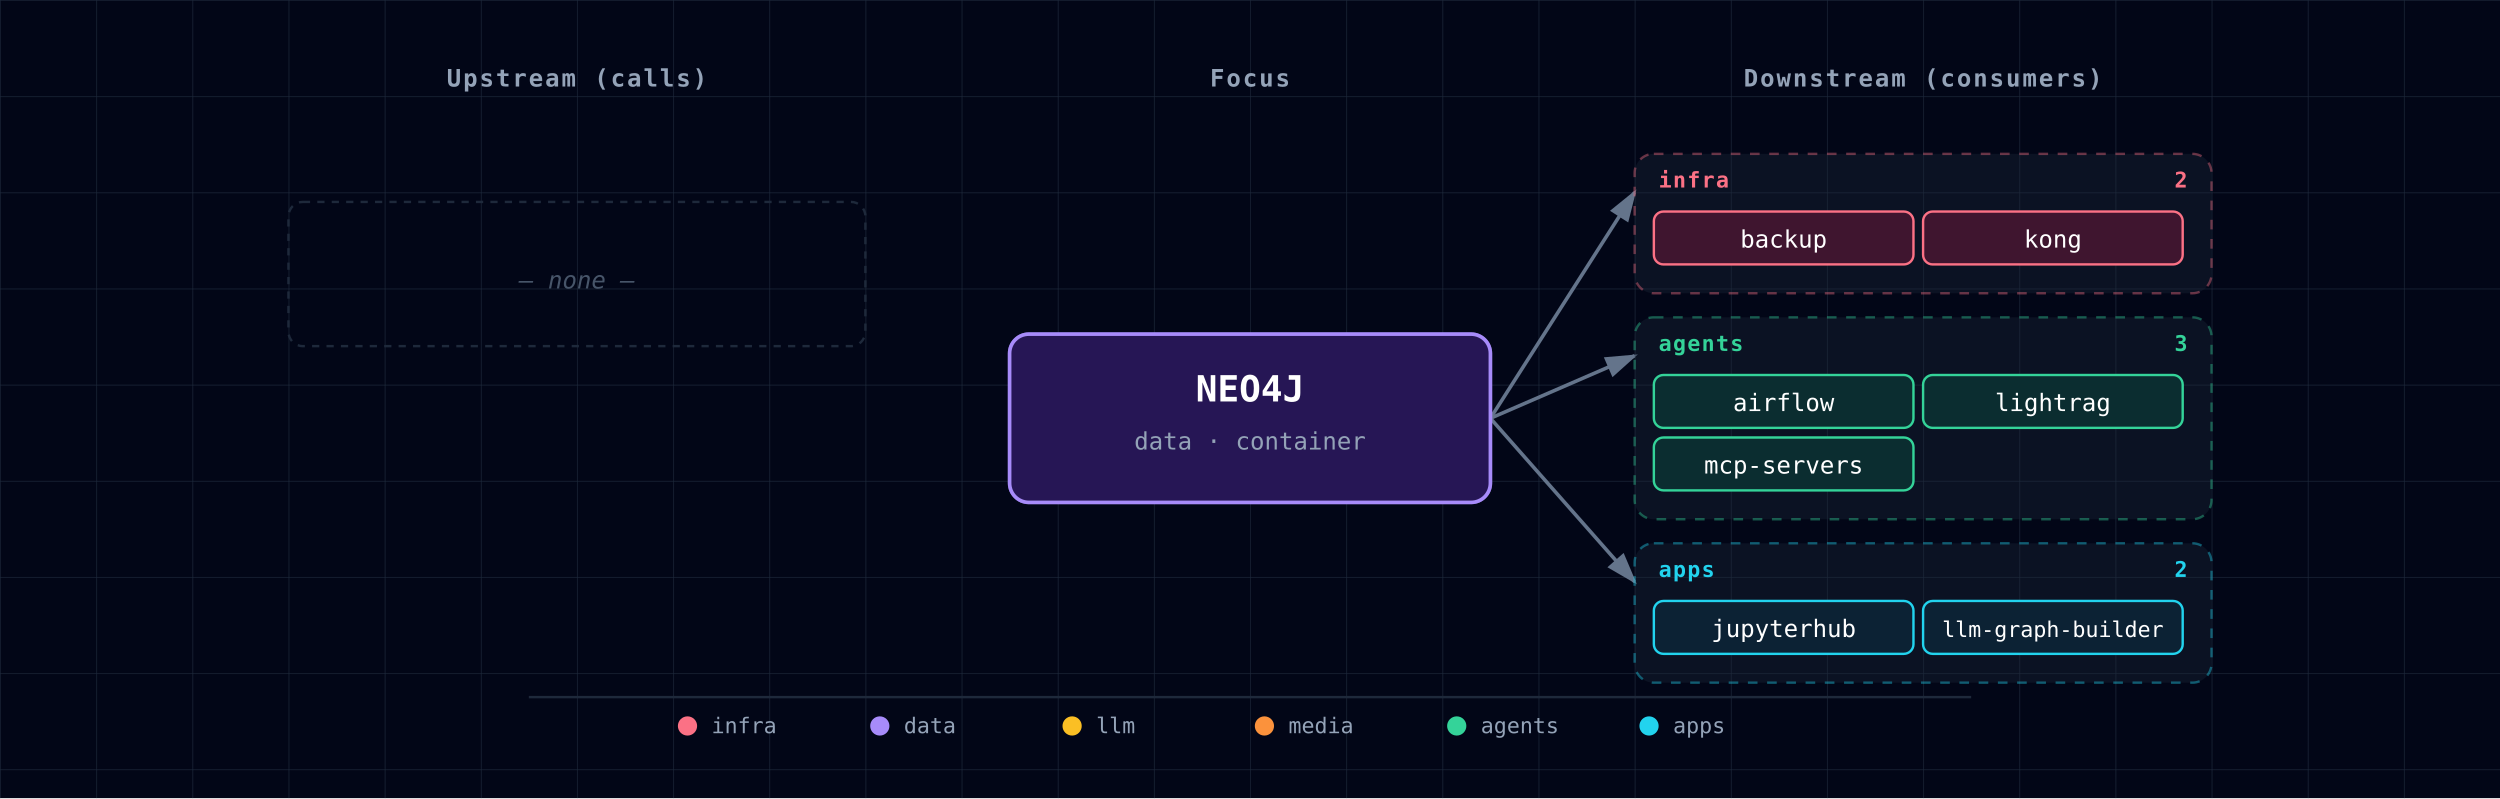
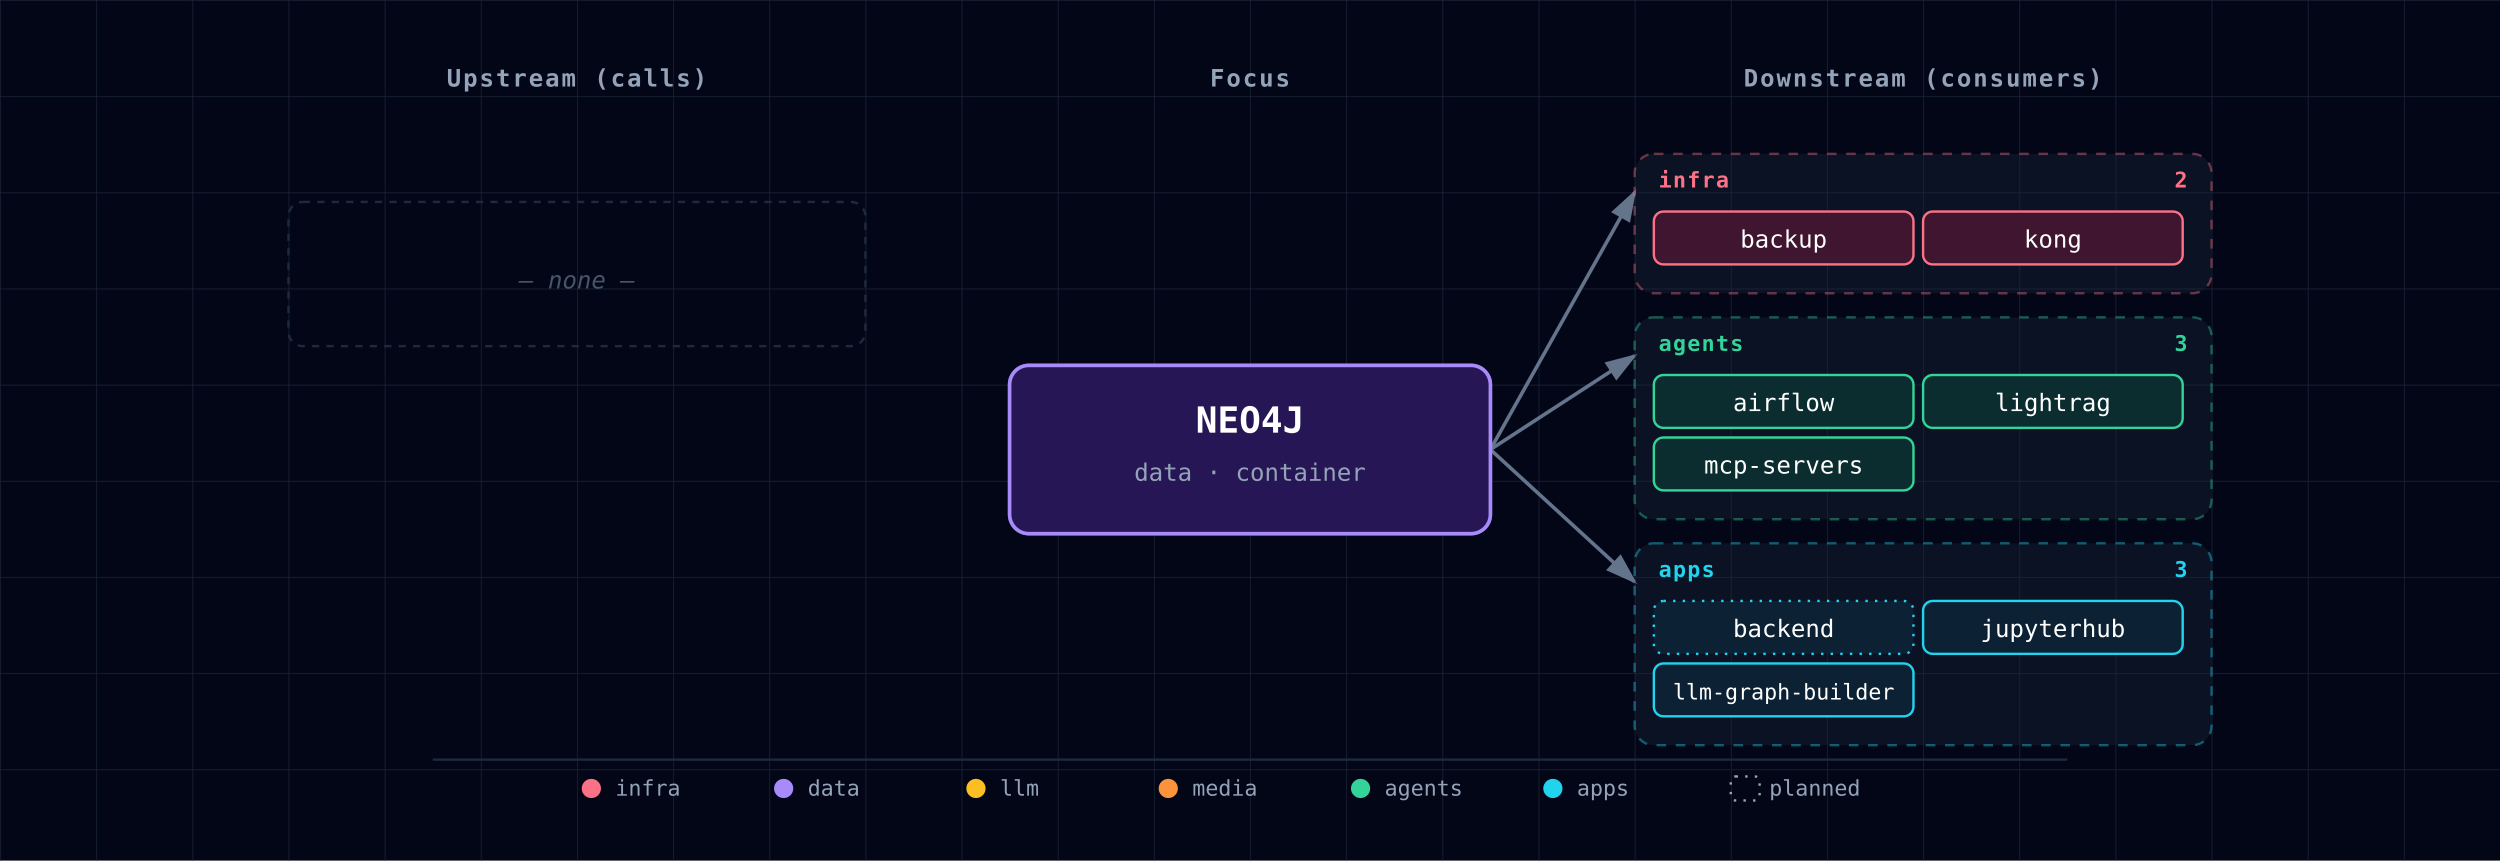
- <svg xmlns="http://www.w3.org/2000/svg" viewBox="0 0 1040 332" font-family="'JetBrains Mono', 'Fira Code', Menlo, Consolas, monospace">
+ <svg xmlns="http://www.w3.org/2000/svg" viewBox="0 0 1040 358" font-family="'JetBrains Mono', 'Fira Code', Menlo, Consolas, monospace">
  <defs>
    <pattern id="grid" width="40" height="40" patternUnits="userSpaceOnUse">
      <path d="M 40 0 L 0 0 0 40" fill="none" stroke="#1e293b" stroke-width="0.5" />
    </pattern>
    <marker id="arrowhead" markerWidth="9" markerHeight="6" refX="8" refY="3" orient="auto">
      <polygon points="0 0, 9 3, 0 6" fill="#64748b" />
    </marker>
    <filter id="focus-glow" x="-50%" y="-50%" width="200%" height="200%">
      <feGaussianBlur in="SourceAlpha" stdDeviation="6" />
      <feFlood flood-color="#a78bfa" flood-opacity="0.6" />
      <feComposite in2="SourceAlpha" operator="in" />
      <feMerge>
        <feMergeNode />
        <feMergeNode in="SourceGraphic" />
      </feMerge>
    </filter>
  </defs>
-   <rect width="1040" height="332" fill="#020617" />
-   <rect width="1040" height="332" fill="url(#grid)" />
+   <rect width="1040" height="358" fill="#020617" />
+   <rect width="1040" height="358" fill="url(#grid)" />
  <text x="240" y="36" fill="#94a3b8" font-size="10" font-weight="600" text-anchor="middle" letter-spacing="0.08em">Upstream (calls)</text>
  <text x="520" y="36" fill="#94a3b8" font-size="10" font-weight="600" text-anchor="middle" letter-spacing="0.08em">Focus</text>
  <text x="800" y="36" fill="#94a3b8" font-size="10" font-weight="600" text-anchor="middle" letter-spacing="0.08em">Downstream (consumers)</text>
-   <line x1="620" y1="174" x2="680" y2="80" stroke="#64748b" stroke-width="1.5" marker-end="url(#arrowhead)" />
-   <line x1="620" y1="174" x2="680" y2="148" stroke="#64748b" stroke-width="1.5" marker-end="url(#arrowhead)" />
-   <line x1="620" y1="174" x2="680" y2="242" stroke="#64748b" stroke-width="1.5" marker-end="url(#arrowhead)" />
+   <line x1="620" y1="187" x2="680" y2="80" stroke="#64748b" stroke-width="1.5" marker-end="url(#arrowhead)" />
+   <line x1="620" y1="187" x2="680" y2="148" stroke="#64748b" stroke-width="1.5" marker-end="url(#arrowhead)" />
+   <line x1="620" y1="187" x2="680" y2="242" stroke="#64748b" stroke-width="1.5" marker-end="url(#arrowhead)" />
  <g>
    <rect x="120" y="84" width="240" height="60" rx="6" fill="none" stroke="#1e293b" stroke-width="1" stroke-dasharray="3,3" />
    <text x="240" y="120" fill="#475569" font-size="10" font-style="italic" text-anchor="middle">— none —</text>
  </g>
  <g>
    <g class="cluster">
      <rect x="680" y="64" width="240" height="58" rx="8" fill="rgba(30,41,59,0.35)" stroke="#fb7185" stroke-width="1" stroke-dasharray="4,4" stroke-opacity="0.4" />
      <text x="690" y="78" fill="#fb7185" font-size="9" font-weight="700" text-anchor="start" style="letter-spacing:0.06em;text-transform:uppercase;">infra</text>
      <text x="910" y="78" fill="#fb7185" font-size="9" font-weight="600" text-anchor="end">2</text>
    </g>
    <g>
      <rect x="688" y="88" width="108" height="22" rx="4" fill="#0f172a" />
      <rect x="688" y="88" width="108" height="22" rx="4" fill="rgba(136, 19, 55, 0.4)" stroke="#fb7185" stroke-width="1" />
      <text x="742" y="103" fill="white" font-size="10" text-anchor="middle">backup</text>
    </g>
    <g>
      <rect x="800" y="88" width="108" height="22" rx="4" fill="#0f172a" />
      <rect x="800" y="88" width="108" height="22" rx="4" fill="rgba(136, 19, 55, 0.4)" stroke="#fb7185" stroke-width="1" />
      <text x="854" y="103" fill="white" font-size="10" text-anchor="middle">kong</text>
    </g>
    <g class="cluster">
      <rect x="680" y="132" width="240" height="84" rx="8" fill="rgba(30,41,59,0.35)" stroke="#34d399" stroke-width="1" stroke-dasharray="4,4" stroke-opacity="0.4" />
      <text x="690" y="146" fill="#34d399" font-size="9" font-weight="700" text-anchor="start" style="letter-spacing:0.06em;text-transform:uppercase;">agents</text>
      <text x="910" y="146" fill="#34d399" font-size="9" font-weight="600" text-anchor="end">3</text>
    </g>
    <g>
      <rect x="688" y="156" width="108" height="22" rx="4" fill="#0f172a" />
      <rect x="688" y="156" width="108" height="22" rx="4" fill="rgba(6, 78, 59, 0.4)" stroke="#34d399" stroke-width="1" />
      <text x="742" y="171" fill="white" font-size="10" text-anchor="middle">airflow</text>
    </g>
    <g>
      <rect x="800" y="156" width="108" height="22" rx="4" fill="#0f172a" />
      <rect x="800" y="156" width="108" height="22" rx="4" fill="rgba(6, 78, 59, 0.4)" stroke="#34d399" stroke-width="1" />
      <text x="854" y="171" fill="white" font-size="10" text-anchor="middle">lightrag</text>
    </g>
    <g>
      <rect x="688" y="182" width="108" height="22" rx="4" fill="#0f172a" />
      <rect x="688" y="182" width="108" height="22" rx="4" fill="rgba(6, 78, 59, 0.4)" stroke="#34d399" stroke-width="1" />
      <text x="742" y="197" fill="white" font-size="10" text-anchor="middle">mcp-servers</text>
    </g>
    <g class="cluster">
-       <rect x="680" y="226" width="240" height="58" rx="8" fill="rgba(30,41,59,0.35)" stroke="#22d3ee" stroke-width="1" stroke-dasharray="4,4" stroke-opacity="0.4" />
+       <rect x="680" y="226" width="240" height="84" rx="8" fill="rgba(30,41,59,0.35)" stroke="#22d3ee" stroke-width="1" stroke-dasharray="4,4" stroke-opacity="0.4" />
      <text x="690" y="240" fill="#22d3ee" font-size="9" font-weight="700" text-anchor="start" style="letter-spacing:0.06em;text-transform:uppercase;">apps</text>
-       <text x="910" y="240" fill="#22d3ee" font-size="9" font-weight="600" text-anchor="end">2</text>
+       <text x="910" y="240" fill="#22d3ee" font-size="9" font-weight="600" text-anchor="end">3</text>
    </g>
    <g>
      <rect x="688" y="250" width="108" height="22" rx="4" fill="#0f172a" />
-       <rect x="688" y="250" width="108" height="22" rx="4" fill="rgba(8, 51, 68, 0.4)" stroke="#22d3ee" stroke-width="1" />
-       <text x="742" y="265" fill="white" font-size="10" text-anchor="middle">jupyterhub</text>
+       <rect x="688" y="250" width="108" height="22" rx="4" fill="rgba(8, 51, 68, 0.4)" stroke="#22d3ee" stroke-width="1" stroke-dasharray="1,3" />
+       <text x="742" y="265" fill="white" font-size="10" text-anchor="middle">backend</text>
    </g>
    <g>
      <rect x="800" y="250" width="108" height="22" rx="4" fill="#0f172a" />
      <rect x="800" y="250" width="108" height="22" rx="4" fill="rgba(8, 51, 68, 0.4)" stroke="#22d3ee" stroke-width="1" />
-       <text x="854" y="265" fill="white" font-size="9" text-anchor="middle">llm-graph-builder</text>
+       <text x="854" y="265" fill="white" font-size="10" text-anchor="middle">jupyterhub</text>
+     </g>
+     <g>
+       <rect x="688" y="276" width="108" height="22" rx="4" fill="#0f172a" />
+       <rect x="688" y="276" width="108" height="22" rx="4" fill="rgba(8, 51, 68, 0.4)" stroke="#22d3ee" stroke-width="1" />
+       <text x="742" y="291" fill="white" font-size="9" text-anchor="middle">llm-graph-builder</text>
    </g>
  </g>
  <g class="focus" filter="url(#focus-glow)">
-     <rect x="420" y="139" width="200" height="70" rx="8" fill="#0f172a" />
-     <rect x="420" y="139" width="200" height="70" rx="8" fill="rgba(76, 29, 149, 0.4)" stroke="#a78bfa" stroke-width="1.5" />
-     <text x="520" y="167" fill="white" font-size="15" font-weight="700" text-anchor="middle">NEO4J</text>
-     <text x="520" y="187" fill="#94a3b8" font-size="10" text-anchor="middle">data · container</text>
+     <rect x="420" y="152" width="200" height="70" rx="8" fill="#0f172a" />
+     <rect x="420" y="152" width="200" height="70" rx="8" fill="rgba(76, 29, 149, 0.4)" stroke="#a78bfa" stroke-width="1.5" />
+     <text x="520" y="180" fill="white" font-size="15" font-weight="700" text-anchor="middle">NEO4J</text>
+     <text x="520" y="200" fill="#94a3b8" font-size="10" text-anchor="middle">data · container</text>
  </g>
  <g class="legend">
-     <line x1="220" y1="290" x2="820" y2="290" stroke="#1e293b" stroke-width="1" />
-     <circle cx="286" cy="302" r="4" fill="#fb7185" />
-     <text x="296" y="305" fill="#94a3b8" font-size="9" font-weight="400" text-anchor="start">infra</text>
-     <circle cx="366" cy="302" r="4" fill="#a78bfa" />
-     <text x="376" y="305" fill="#94a3b8" font-size="9" font-weight="400" text-anchor="start">data</text>
-     <circle cx="446" cy="302" r="4" fill="#fbbf24" />
-     <text x="456" y="305" fill="#94a3b8" font-size="9" font-weight="400" text-anchor="start">llm</text>
-     <circle cx="526" cy="302" r="4" fill="#fb923c" />
-     <text x="536" y="305" fill="#94a3b8" font-size="9" font-weight="400" text-anchor="start">media</text>
-     <circle cx="606" cy="302" r="4" fill="#34d399" />
-     <text x="616" y="305" fill="#94a3b8" font-size="9" font-weight="400" text-anchor="start">agents</text>
-     <circle cx="686" cy="302" r="4" fill="#22d3ee" />
-     <text x="696" y="305" fill="#94a3b8" font-size="9" font-weight="400" text-anchor="start">apps</text>
+     <line x1="180" y1="316" x2="860" y2="316" stroke="#1e293b" stroke-width="1" />
+     <circle cx="246" cy="328" r="4" fill="#fb7185" />
+     <text x="256" y="331" fill="#94a3b8" font-size="9" font-weight="400" text-anchor="start">infra</text>
+     <circle cx="326" cy="328" r="4" fill="#a78bfa" />
+     <text x="336" y="331" fill="#94a3b8" font-size="9" font-weight="400" text-anchor="start">data</text>
+     <circle cx="406" cy="328" r="4" fill="#fbbf24" />
+     <text x="416" y="331" fill="#94a3b8" font-size="9" font-weight="400" text-anchor="start">llm</text>
+     <circle cx="486" cy="328" r="4" fill="#fb923c" />
+     <text x="496" y="331" fill="#94a3b8" font-size="9" font-weight="400" text-anchor="start">media</text>
+     <circle cx="566" cy="328" r="4" fill="#34d399" />
+     <text x="576" y="331" fill="#94a3b8" font-size="9" font-weight="400" text-anchor="start">agents</text>
+     <circle cx="646" cy="328" r="4" fill="#22d3ee" />
+     <text x="656" y="331" fill="#94a3b8" font-size="9" font-weight="400" text-anchor="start">apps</text>
+     <rect x="720" y="323" width="12" height="10" rx="2" fill="none" stroke="#94a3b8" stroke-width="1" stroke-dasharray="1,3" />
+     <text x="736" y="331" fill="#94a3b8" font-size="9" font-weight="400" text-anchor="start">planned</text>
  </g>
</svg>
